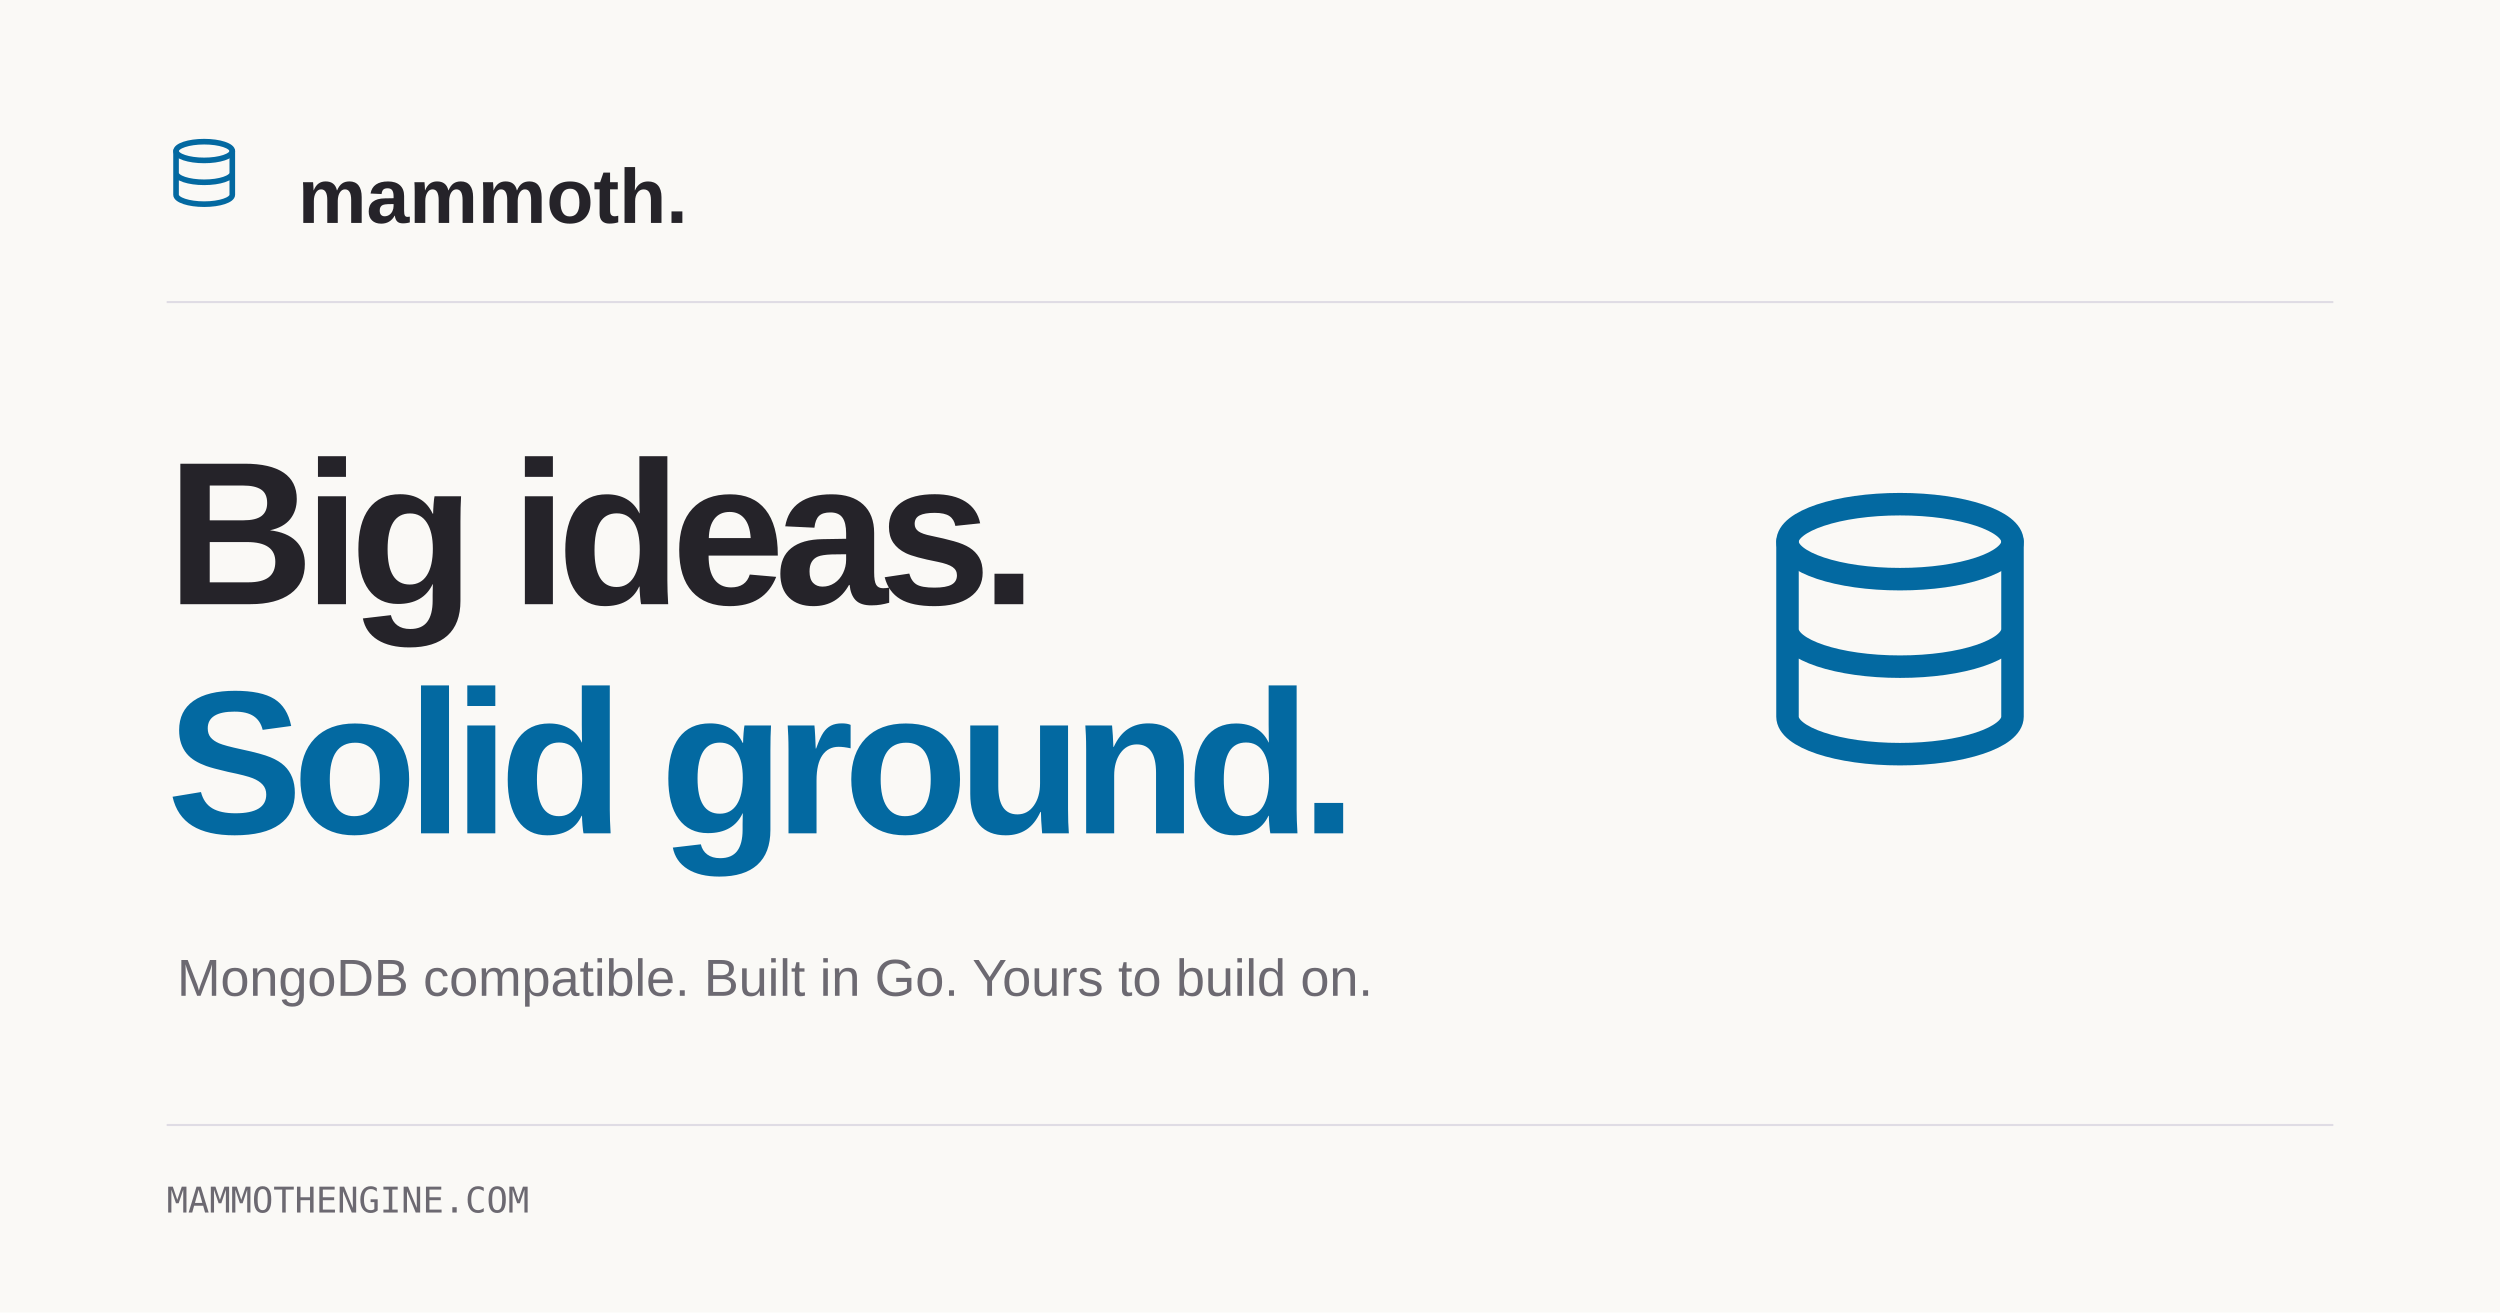
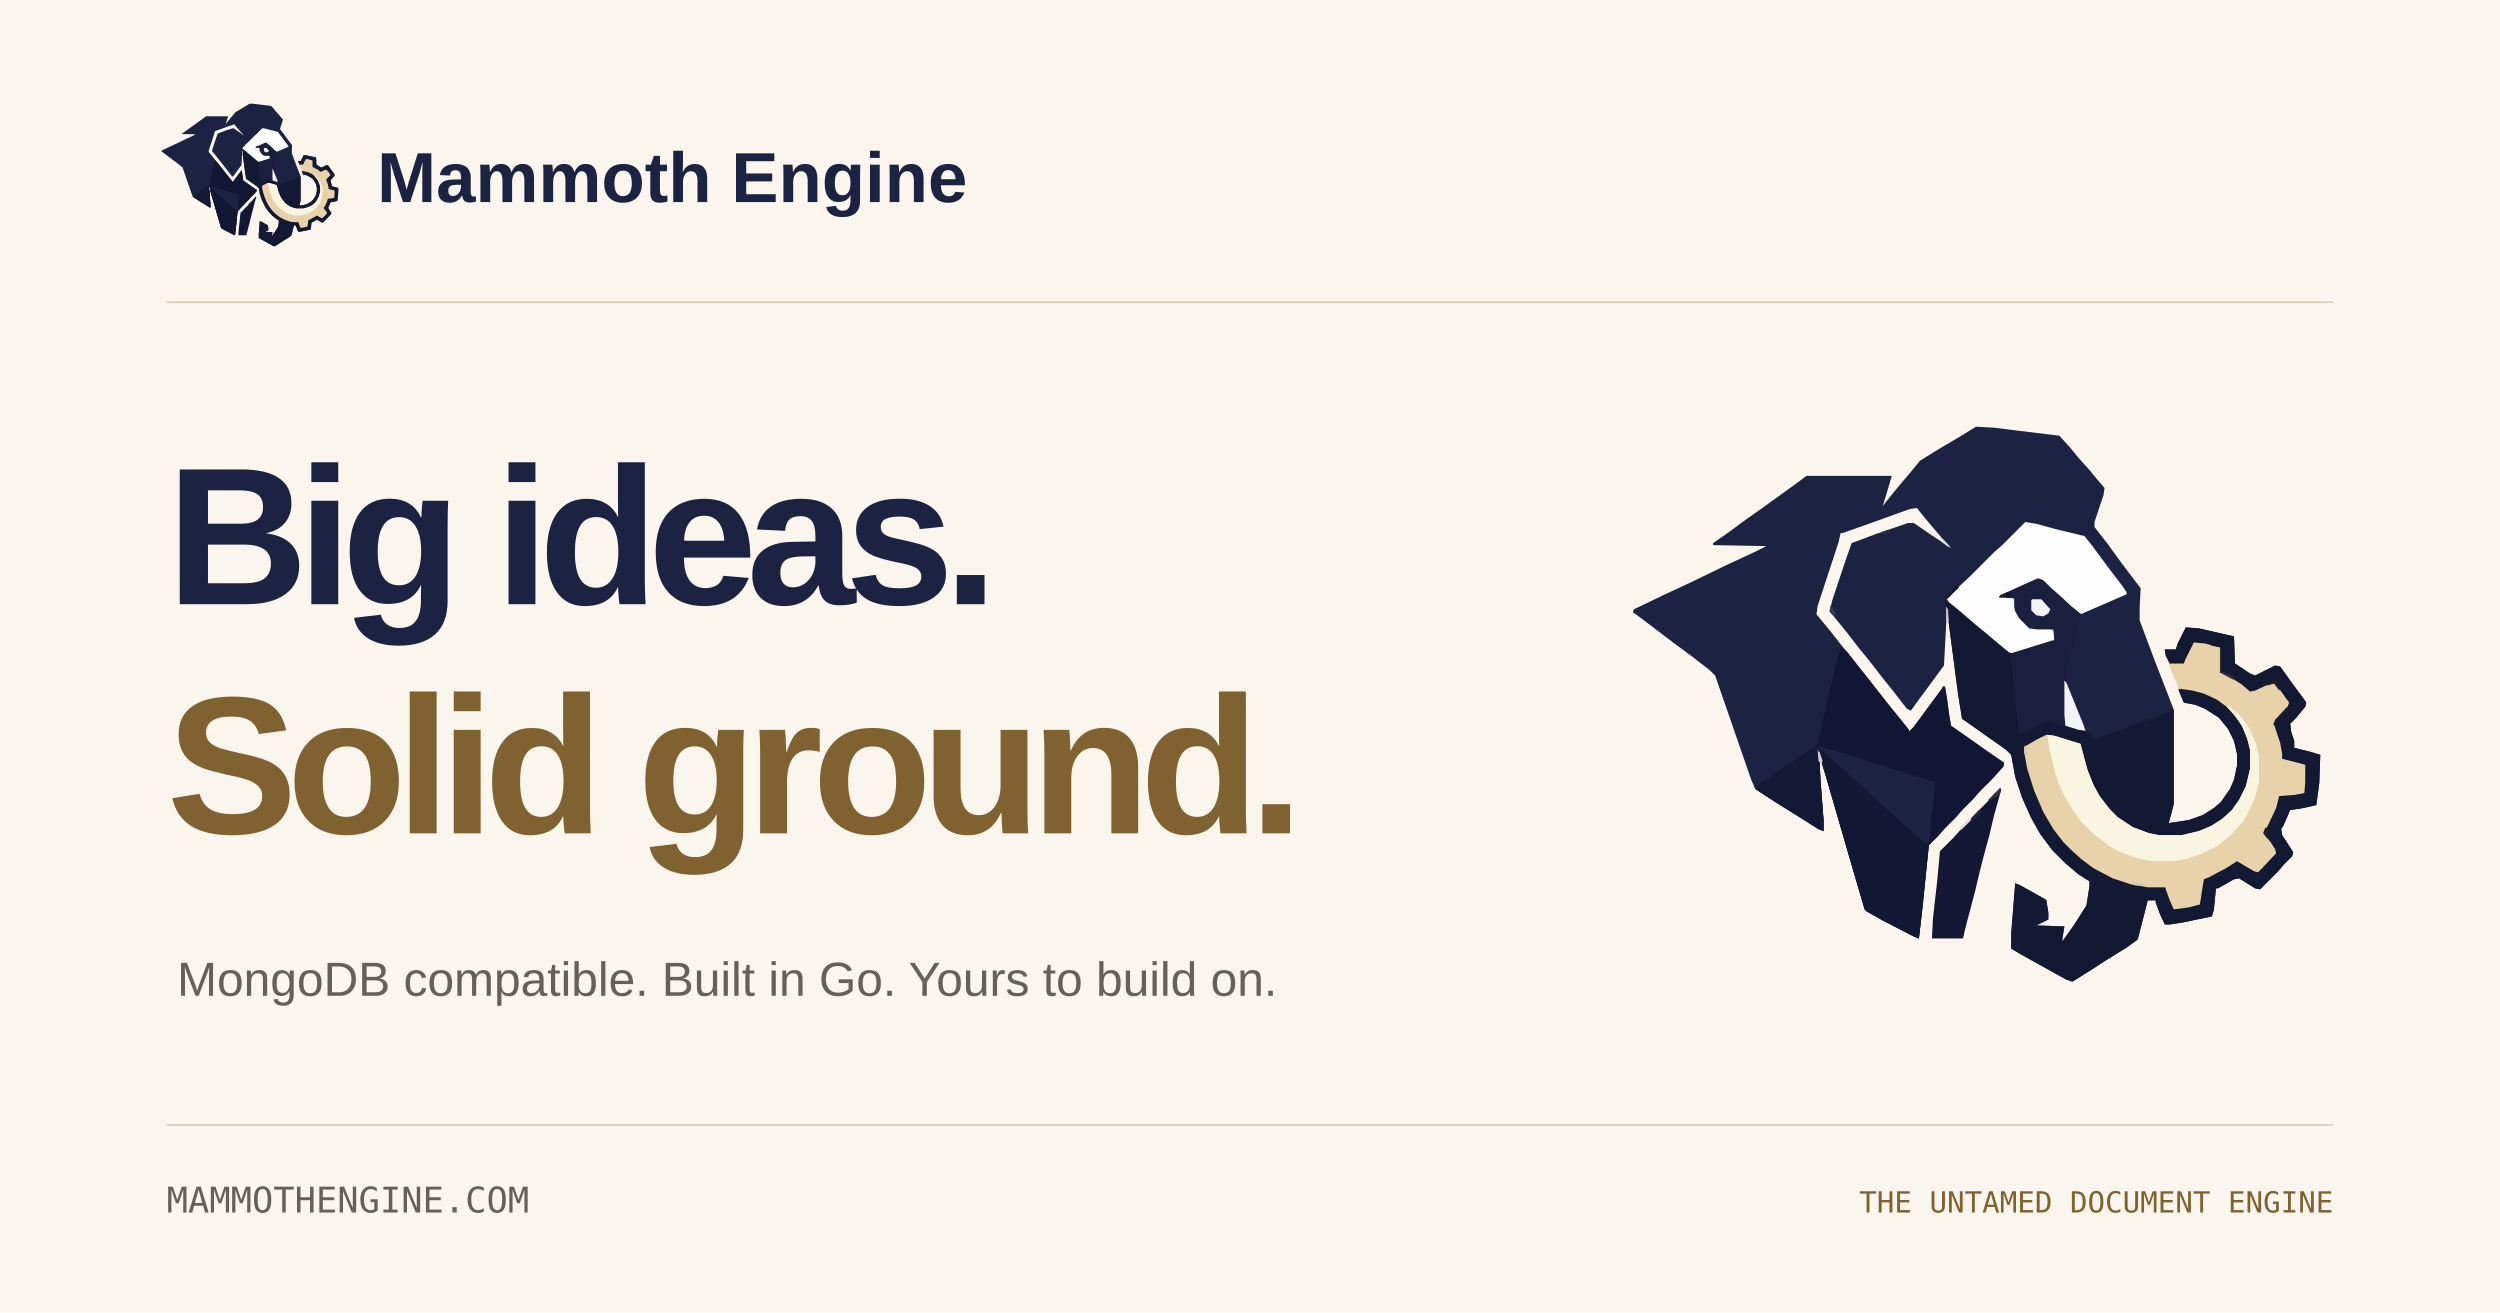
<svg xmlns="http://www.w3.org/2000/svg" width="1200" height="630">
-   <rect width="1200" height="630" fill="#faf9f6" />
-   <g transform="translate(80 65) scale(1.5)">
-     <g fill="none" stroke="#0369a1" stroke-width="1.8" stroke-linecap="round" stroke-linejoin="round">
-       <ellipse cx="12" cy="5" rx="9" ry="3" />
-       <path d="M3 5v14a9 3 0 0 0 18 0V5M3 12a9 3 0 0 0 18 0" />
-     </g>
-   </g>
-   <text x="143" y="107" font-family="Arial,sans-serif" font-size="37" font-weight="600" fill="#252329">mammoth.</text>
-   <path d="M80 145h1040M80 540h1040" stroke="#dfdce4" />
-   <text x="80" y="290" font-family="Arial,sans-serif" font-size="98" font-weight="600" letter-spacing="-5" fill="#252329">Big ideas.</text>
-   <text x="80" y="400" font-family="Arial,sans-serif" font-size="98" font-weight="600" letter-spacing="-5" fill="#0369a1">Solid ground.</text>
-   <text x="85" y="478" font-family="Arial,sans-serif" font-size="25" fill="#6c6971">MongoDB compatible. Built in Go. Yours to build on.</text>
-   <g transform="translate(840 230) scale(6)">
-     <g fill="none" stroke="#0369a1" stroke-width="1.8" stroke-linecap="round" stroke-linejoin="round">
-       <ellipse cx="12" cy="5" rx="9" ry="3" />
-       <path d="M3 5v14a9 3 0 0 0 18 0V5M3 12a9 3 0 0 0 18 0" />
-     </g>
-   </g>
-   <text x="80" y="582" font-family="monospace" font-size="17" fill="#6c6971">MAMMOTHENGINE.COM</text>
+   <rect width="1200" height="630" fill="#faf6ee" />
+   <svg x="76" y="48" width="88" height="72" viewBox="350 95 710 575">
+     <path d="M0,0 L18,1 L42,4 L83,9 L93,20 L102,31 L112,42 L121,53 L128,61 L127,68 L118,95 L118,100 L132,118 L145,136 L161,157 L164,161 L163,180 L163,193 L178,233 L197,282 L197,376 L192,395 L212,392 L226,387 L237,380 L244,374 L253,361 L257,352 L260,338 L260,326 L257,313 L251,301 L242,290 L228,281 L218,277 L207,275 L202,263 L202,261 L216,262 L232,267 L245,274 L257,285 L264,295 L270,307 L273,316 L274,322 L274,341 L270,358 L262,374 L253,385 L241,395 L225,403 L211,407 L205,408 L182,408 L166,404 L156,400 L144,392 L134,383 L126,374 L118,361 L111,345 L105,324 L104,316 L95,314 L75,308 L70,308 L51,318 L49,319 L50,331 L54,348 L62,371 L70,388 L80,404 L92,418 L102,428 L117,439 L136,449 L154,455 L171,458 L189,459 L197,480 L212,478 L223,476 L225,455 L227,450 L246,441 L259,432 L270,438 L278,443 L282,442 L293,431 L298,425 L297,421 L287,406 L287,402 L296,385 L302,368 L327,365 L328,337 L319,335 L307,332 L305,331 L301,311 L296,297 L298,292 L310,279 L311,275 L297,256 L291,258 L276,265 L272,264 L262,256 L247,247 L243,245 L243,220 L222,216 L217,216 L209,234 L207,236 L193,236 L189,228 L188,222 L199,222 L201,216 L209,200 L222,201 L257,209 L258,236 L273,246 L278,248 L298,238 L303,239 L313,253 L327,272 L329,275 L328,279 L319,290 L313,296 L314,304 L317,313 L317,320 L333,324 L343,327 L342,355 L339,377 L326,380 L313,382 L306,398 L304,401 L305,407 L316,424 L315,428 L307,436 L300,444 L283,461 L278,460 L262,450 L257,451 L241,460 L239,460 L237,481 L235,488 L206,494 L193,496 L188,496 L183,485 L179,474 L179,472 L171,472 L167,488 L161,511 L150,519 L129,532 L112,543 L96,553 L90,551 L63,536 L45,526 L35,520 L35,505 L39,455 L44,457 L69,471 L70,472 L72,484 L72,491 L60,497 L88,498 L86,510 L86,513 L98,496 L110,477 L113,458 L113,453 L102,446 L89,435 L76,422 L64,406 L55,390 L46,370 L39,349 L35,327 L30,322 L13,310 L-4,298 L-14,291 L-18,266 L-29,182 L-32,238 L-46,257 L-60,276 L-65,283 L-69,281 L-83,263 L-95,248 L-105,235 L-118,219 L-128,206 L-141,190 L-146,184 L-143,172 L-131,136 L-124,116 L-100,107 L-68,96 L-62,96 L-46,107 L-28,119 L-28,118 L-40,104 L-51,91 L-59,81 L-66,82 L-102,95 L-133,106 L-135,106 L-137,115 L-158,179 L-159,187 L-145,204 L-134,218 L-121,234 L-110,248 L-99,262 L-88,276 L-75,292 L-67,302 L-67,304 L-62,299 L-48,280 L-34,261 L-33,259 L-31,259 L-29,271 L-27,286 L-25,298 L-5,312 L12,324 L28,335 L27,339 L16,351 L4,363 L-3,371 L-13,381 L-20,389 L-31,400 L-38,408 L-47,417 L-49,436 L-53,476 L-57,510 L-62,508 L-93,492 L-109,483 L-111,481 L-121,447 L-128,423 L-148,354 L-157,324 L-156,333 L-155,353 L-153,379 L-152,392 L-152,403 L-157,401 L-176,389 L-200,374 L-220,361 L-224,352 L-242,300 L-260,248 L-265,243 L-283,229 L-302,215 L-323,199 L-339,187 L-342,185 L-341,182 L-312,168 L-284,155 L-249,138 L-221,125 L-209,119 L-262,118 L-262,116 L-249,107 L-230,93 L-213,81 L-195,68 L-177,55 L-169,49 L-84,49 L-89,66 L-93,79 L-85,69 L-76,58 L-65,45 L-56,34 L-40,24 L-18,11 Z " fill="#1C2241" transform="translate(704,106)" />
+     <path d="M0,0 L4,1 L17,12 L28,21 L43,34 L53,42 L64,51 L64,53 L66,54 L68,82 L73,125 L73,132 L100,119 L107,120 L132,127 L138,130 L141,129 L141,131 L145,131 L146,138 L171,129 L213,114 L224,110 L225,108 L227,108 L227,202 L222,221 L242,218 L256,213 L267,206 L274,200 L283,187 L287,178 L290,164 L290,152 L287,139 L281,127 L272,116 L258,107 L248,103 L237,101 L232,89 L232,87 L246,88 L262,93 L275,100 L287,111 L294,121 L300,133 L303,142 L304,148 L304,167 L300,184 L292,200 L283,211 L271,221 L255,229 L241,233 L235,234 L212,234 L196,230 L186,226 L174,218 L164,209 L156,200 L148,187 L141,171 L135,150 L134,142 L125,140 L105,134 L100,134 L81,144 L79,145 L80,157 L84,174 L92,197 L100,214 L110,230 L122,244 L132,254 L147,265 L166,275 L184,281 L201,284 L219,285 L227,306 L242,304 L253,302 L255,281 L257,276 L276,267 L289,258 L300,264 L308,269 L312,268 L323,257 L328,251 L327,247 L317,232 L317,228 L326,211 L332,194 L357,191 L358,163 L349,161 L337,158 L335,157 L331,137 L326,123 L328,118 L340,105 L341,101 L327,82 L321,84 L306,91 L302,90 L292,82 L277,73 L273,71 L273,46 L252,42 L247,42 L239,60 L237,62 L223,62 L219,54 L218,48 L229,48 L231,42 L239,26 L252,27 L287,35 L288,62 L303,72 L308,74 L328,64 L333,65 L343,79 L357,98 L359,101 L358,105 L349,116 L343,122 L344,130 L347,139 L347,146 L363,150 L373,153 L372,181 L369,203 L356,206 L343,208 L336,224 L334,227 L335,233 L346,250 L345,254 L337,262 L330,270 L313,287 L308,286 L292,276 L287,277 L271,286 L269,286 L267,307 L265,314 L236,320 L223,322 L218,322 L213,311 L209,300 L209,298 L201,298 L197,314 L191,337 L180,345 L159,358 L142,369 L126,379 L120,377 L93,362 L75,352 L65,346 L65,331 L69,281 L74,283 L99,297 L100,298 L102,310 L102,317 L90,323 L118,324 L116,336 L116,339 L128,322 L140,303 L143,284 L143,279 L132,272 L119,261 L106,248 L94,232 L85,216 L76,196 L69,175 L65,153 L60,148 L43,136 L26,124 L16,117 L12,92 L1,8 L1,3 L-1,3 Z " fill="#131833" transform="translate(674,280)" />
+     <path d="M0,0 L6,5 L16,18 L28,33 L39,47 L50,61 L63,77 L67,82 L67,84 L72,79 L86,60 L100,41 L101,39 L103,39 L105,51 L107,66 L109,78 L129,92 L146,104 L162,115 L161,119 L150,131 L138,143 L131,151 L121,161 L114,169 L103,180 L96,188 L87,197 L85,216 L81,256 L77,290 L72,288 L41,272 L25,263 L23,261 L13,227 L6,203 L-14,134 L-23,104 L-22,113 L-21,133 L-19,159 L-18,172 L-18,183 L-23,181 L-42,169 L-66,154 L-86,141 L-87,137 L-85,138 L-71,129 L-69,129 L-69,127 L-55,118 L-34,104 L-25,98 L-21,83 L-10,35 L-2,3 Z " fill="#111634" transform="translate(570,326)" />
+     <path d="M0,0 L11,1 L26,5 L26,30 L32,32 L48,42 L56,49 L61,48 L78,40 L82,42 L95,60 L93,65 L81,78 L80,82 L86,100 L88,111 L88,116 L104,120 L111,122 L111,140 L110,150 L100,152 L85,153 L82,165 L73,184 L70,188 L72,192 L81,206 L82,210 L68,225 L64,229 L60,228 L43,218 L32,225 L15,234 L10,236 L6,261 L-5,264 L-20,266 L-24,257 L-28,246 L-28,244 L-46,244 L-63,241 L-81,235 L-100,225 L-112,216 L-122,207 L-130,199 L-140,186 L-150,169 L-159,148 L-166,126 L-169,110 L-169,104 L-157,97 L-147,92 L-139,93 L-113,101 L-106,127 L-100,142 L-94,153 L-84,166 L-76,174 L-61,184 L-45,190 L-35,192 L-12,192 L5,188 L17,183 L28,176 L38,167 L45,157 L52,143 L56,126 L56,107 L53,95 L48,83 L41,73 L34,65 L23,57 L10,51 L-1,48 L-15,46 L-20,34 L-25,22 L-24,20 L-10,20 L-3,6 Z " fill="#E8D2A9" transform="translate(921,321)" />
+     <path d="M0,0 L40,12 L58,18 L86,27 L100,31 L116,36 L115,52 L113,65 L111,87 L105,145 L103,164 L100,192 L95,190 L64,174 L48,165 L46,163 L36,129 L29,105 L9,36 L0,6 L-2,2 L0,2 Z " fill="#121734" transform="translate(547,424)" />
+     <path d="M0,0 L12,2 L30,7 L59,14 L67,24 L81,43 L97,64 L101,70 L101,72 L71,85 L55,92 L47,86 L38,77 L30,70 L18,59 L13,57 L-20,72 L-25,74 L-11,76 L-9,89 L-3,98 L4,105 L28,107 L29,110 L29,118 L2,127 L-12,131 L-16,130 L-27,121 L-40,110 L-51,101 L-66,88 L-76,80 L-78,77 L-71,69 L-56,55 L-31,30 L-23,23 Z " fill="#FCFCFD" transform="translate(753,201)" />
+     <path d="M0,0 L4,2 L12,9 L20,19 L28,35 L32,50 L32,77 L27,94 L23,103 L17,114 L4,129 L-10,140 L-26,148 L-42,153 L-52,155 L-75,155 L-93,151 L-106,146 L-117,140 L-133,128 L-146,115 L-153,105 L-162,90 L-168,77 L-172,64 L-177,43 L-179,29 L-172,30 L-146,38 L-139,64 L-133,79 L-127,90 L-117,103 L-109,111 L-94,121 L-78,127 L-68,129 L-45,129 L-28,125 L-16,120 L-5,113 L5,104 L12,94 L19,80 L23,63 L23,44 L20,32 L15,20 L8,10 L0,1 Z " fill="#FAF5E0" transform="translate(954,384)" />
+     <path d="M0,0 L5,2 L12,9 L20,16 L33,28 L43,36 L40,45 L36,62 L31,80 L27,96 L26,97 L26,102 L28,104 L45,146 L47,152 L40,151 L12,143 L6,144 L-17,155 L-19,155 L-25,105 L-27,77 L-28,75 L14,62 L16,62 L15,51 L-1,51 L-9,50 L-19,40 L-23,33 L-24,29 L-24,20 L-39,19 L-38,17 L-5,2 Z " fill="#191F3D" transform="translate(766,257)" />
+     <path d="M0,0 L1,2 L-6,27 L-11,48 L-17,70 L-21,86 L-25,103 L-29,118 L-35,141 L-37,150 L-68,150 L-67,130 L-63,95 L-60,63 L-46,49 L-39,41 L-30,32 L-23,24 L-13,14 L-6,6 Z " fill="#131734" transform="translate(728,466)" />
+     <path d="M0,0 L40,12 L58,18 L86,27 L100,31 L116,36 L115,52 L113,65 L111,87 L110,97 L106,97 L96,88 L94,87 L94,85 L90,83 L75,69 L65,60 L55,51 L45,42 L33,31 L30,29 L30,27 L26,25 L16,16 L8,8 L3,4 L0,6 L-2,2 L0,2 Z " fill="#1D2343" transform="translate(547,424)" />
+     <path d="M0,0 L2,3 L4,14 L5,34 L7,60 L8,73 L8,84 L3,82 L-16,70 L-40,55 L-60,42 L-61,38 L-59,39 L-45,30 L-43,30 L-43,28 L-29,19 L-8,5 Z " fill="#131835" transform="translate(544,425)" />
+     <path d="M0,0 L2,2 L19,44 L21,50 L14,49 L1,45 L0,34 Z " fill="#F3F4F7" transform="translate(792,359)" />
+     <path d="M0,0 L9,0 L18,10 L16,14 L11,17 L4,16 L-1,11 L-1,1 Z " fill="#F3F4F6" transform="translate(760,278)" />
+     <path d="M0,0 L4,2 L12,9 L20,19 L25,28 L25,30 L23,30 L22,35 L20,32 L15,20 L8,10 L0,1 Z " fill="#F7F4E9" transform="translate(954,384)" />
+     <path d="M0,0 L4,5 L7,11 L7,13 L5,13 L4,18 L2,15 L0,8 Z " fill="#F4EED9" transform="translate(972,401)" />
+     <path d="M0,0 L0,3 L-4,9 L-10,14 L-11,19 L-14,18 L-12,13 Z " fill="#1E1C27" transform="translate(1014,385)" />
+     <path d="M0,0 L1,0 L1,24 L7,26 L15,30 L13,32 L0,25 Z " fill="#373134" transform="translate(947,326)" />
+     <path d="M0,0 L1,2 L-1,8 L-6,9 L-10,13 L-12,12 Z " fill="#2F3040" transform="translate(728,466)" />
+     <path d="M0,0 L10,2 L16,1 L15,4 L1,4 Z " fill="#16141F" transform="translate(896,338)" />
+     <path d="M0,0 L4,1 L2,4 L4,5 L-8,5 L-7,3 Z " fill="#0D1025" transform="translate(735,271)" />
+     <path d="M0,0 L2,2 L-8,12 L-10,10 Z " fill="#E0E0E7" transform="translate(697,496)" />
+     <path d="M0,0 L2,3 L5,12 L4,16 L1,12 Z " fill="#CDD0DC" transform="translate(546,427)" />
+     <path d="M0,0 L4,0 L9,7 L8,10 L3,3 L-4,5 L-4,3 L0,2 Z " fill="#231F28" transform="translate(998,359)" />
+     <path d="M0,0 L11,1 L13,4 L2,3 L-2,1 Z " fill="#D5C7B0" transform="translate(860,560)" />
+     <path d="M0,0 Z M-1,1 Z M-4,2 L-1,3 L-9,11 L-12,10 Z " fill="#23263B" transform="translate(711,486)" />
+     <path d="M0,0 L2,3 L3,15 L0,14 Z " fill="#BDC0CF" transform="translate(674,285)" />
+     <path d="M0,0 L3,1 L-8,12 L-8,9 L-7,7 L-5,7 L-4,4 Z " fill="#101429" transform="translate(684,265)" />
+     <path d="M0,0 L4,2 L11,8 L8,10 L0,1 Z " fill="#F2EBDC" transform="translate(954,384)" />
+     <path d="M0,0 L2,2 L5,9 L4,12 L-1,6 Z " fill="#363A50" transform="translate(559,284)" />
+     <path d="M0,0 L1,2 L2,9 L4,14 L0,10 L-3,6 L-1,1 Z " fill="#211D24" transform="translate(993,505)" />
+     <path d="M0,0 L2,1 L3,10 L0,7 L-2,3 Z " fill="#F5F3E7" transform="translate(970,399)" />
+     <path d="M0,0 L5,5 L8,9 L4,7 L-1,3 Z " fill="#D7DAE4" transform="translate(671,218)" />
+     <path d="M0,0 L8,0 L10,1 L10,3 L0,1 Z " fill="#1A1924" transform="translate(938,323)" />
+     <path d="M0,0 L3,1 L1,3 L-9,4 L-6,2 Z " fill="#2C2F41" transform="translate(616,209)" />
+     <path d="M0,0 L2,0 L1,9 L-1,7 L-1,1 Z " fill="#D8C9B3" transform="translate(753,424)" />
+     <path d="M0,0 L4,1 L3,4 L0,6 L-2,2 L0,2 Z " fill="#1C203C" transform="translate(547,424)" />
+     <path d="M0,0 L3,2 L-1,4 L-6,4 L-5,2 Z " fill="#1E2130" transform="translate(733,272)" />
+   </svg>
+   <text x="181" y="97" font-family="Arial,sans-serif" font-size="34" font-weight="700" fill="#1c2241">Mammoth Engine</text>
+   <path d="M80 145h1040M80 540h1040" stroke="#ded4c2" />
+   <text x="80" y="290" font-family="Arial,sans-serif" font-size="94" font-weight="600" letter-spacing="-5" fill="#1c2241">Big ideas.</text>
+   <text x="80" y="400" font-family="Arial,sans-serif" font-size="94" font-weight="600" letter-spacing="-5" fill="#806130">Solid ground.</text>
+   <text x="85" y="478" font-family="Arial,sans-serif" font-size="23" fill="#65605a">MongoDB compatible. Built in Go. Yours to build on.</text>
+   <svg x="778" y="188" width="342" height="300" viewBox="350 95 710 575">
+     <path d="M0,0 L18,1 L42,4 L83,9 L93,20 L102,31 L112,42 L121,53 L128,61 L127,68 L118,95 L118,100 L132,118 L145,136 L161,157 L164,161 L163,180 L163,193 L178,233 L197,282 L197,376 L192,395 L212,392 L226,387 L237,380 L244,374 L253,361 L257,352 L260,338 L260,326 L257,313 L251,301 L242,290 L228,281 L218,277 L207,275 L202,263 L202,261 L216,262 L232,267 L245,274 L257,285 L264,295 L270,307 L273,316 L274,322 L274,341 L270,358 L262,374 L253,385 L241,395 L225,403 L211,407 L205,408 L182,408 L166,404 L156,400 L144,392 L134,383 L126,374 L118,361 L111,345 L105,324 L104,316 L95,314 L75,308 L70,308 L51,318 L49,319 L50,331 L54,348 L62,371 L70,388 L80,404 L92,418 L102,428 L117,439 L136,449 L154,455 L171,458 L189,459 L197,480 L212,478 L223,476 L225,455 L227,450 L246,441 L259,432 L270,438 L278,443 L282,442 L293,431 L298,425 L297,421 L287,406 L287,402 L296,385 L302,368 L327,365 L328,337 L319,335 L307,332 L305,331 L301,311 L296,297 L298,292 L310,279 L311,275 L297,256 L291,258 L276,265 L272,264 L262,256 L247,247 L243,245 L243,220 L222,216 L217,216 L209,234 L207,236 L193,236 L189,228 L188,222 L199,222 L201,216 L209,200 L222,201 L257,209 L258,236 L273,246 L278,248 L298,238 L303,239 L313,253 L327,272 L329,275 L328,279 L319,290 L313,296 L314,304 L317,313 L317,320 L333,324 L343,327 L342,355 L339,377 L326,380 L313,382 L306,398 L304,401 L305,407 L316,424 L315,428 L307,436 L300,444 L283,461 L278,460 L262,450 L257,451 L241,460 L239,460 L237,481 L235,488 L206,494 L193,496 L188,496 L183,485 L179,474 L179,472 L171,472 L167,488 L161,511 L150,519 L129,532 L112,543 L96,553 L90,551 L63,536 L45,526 L35,520 L35,505 L39,455 L44,457 L69,471 L70,472 L72,484 L72,491 L60,497 L88,498 L86,510 L86,513 L98,496 L110,477 L113,458 L113,453 L102,446 L89,435 L76,422 L64,406 L55,390 L46,370 L39,349 L35,327 L30,322 L13,310 L-4,298 L-14,291 L-18,266 L-29,182 L-32,238 L-46,257 L-60,276 L-65,283 L-69,281 L-83,263 L-95,248 L-105,235 L-118,219 L-128,206 L-141,190 L-146,184 L-143,172 L-131,136 L-124,116 L-100,107 L-68,96 L-62,96 L-46,107 L-28,119 L-28,118 L-40,104 L-51,91 L-59,81 L-66,82 L-102,95 L-133,106 L-135,106 L-137,115 L-158,179 L-159,187 L-145,204 L-134,218 L-121,234 L-110,248 L-99,262 L-88,276 L-75,292 L-67,302 L-67,304 L-62,299 L-48,280 L-34,261 L-33,259 L-31,259 L-29,271 L-27,286 L-25,298 L-5,312 L12,324 L28,335 L27,339 L16,351 L4,363 L-3,371 L-13,381 L-20,389 L-31,400 L-38,408 L-47,417 L-49,436 L-53,476 L-57,510 L-62,508 L-93,492 L-109,483 L-111,481 L-121,447 L-128,423 L-148,354 L-157,324 L-156,333 L-155,353 L-153,379 L-152,392 L-152,403 L-157,401 L-176,389 L-200,374 L-220,361 L-224,352 L-242,300 L-260,248 L-265,243 L-283,229 L-302,215 L-323,199 L-339,187 L-342,185 L-341,182 L-312,168 L-284,155 L-249,138 L-221,125 L-209,119 L-262,118 L-262,116 L-249,107 L-230,93 L-213,81 L-195,68 L-177,55 L-169,49 L-84,49 L-89,66 L-93,79 L-85,69 L-76,58 L-65,45 L-56,34 L-40,24 L-18,11 Z " fill="#1C2241" transform="translate(704,106)" />
+     <path d="M0,0 L4,1 L17,12 L28,21 L43,34 L53,42 L64,51 L64,53 L66,54 L68,82 L73,125 L73,132 L100,119 L107,120 L132,127 L138,130 L141,129 L141,131 L145,131 L146,138 L171,129 L213,114 L224,110 L225,108 L227,108 L227,202 L222,221 L242,218 L256,213 L267,206 L274,200 L283,187 L287,178 L290,164 L290,152 L287,139 L281,127 L272,116 L258,107 L248,103 L237,101 L232,89 L232,87 L246,88 L262,93 L275,100 L287,111 L294,121 L300,133 L303,142 L304,148 L304,167 L300,184 L292,200 L283,211 L271,221 L255,229 L241,233 L235,234 L212,234 L196,230 L186,226 L174,218 L164,209 L156,200 L148,187 L141,171 L135,150 L134,142 L125,140 L105,134 L100,134 L81,144 L79,145 L80,157 L84,174 L92,197 L100,214 L110,230 L122,244 L132,254 L147,265 L166,275 L184,281 L201,284 L219,285 L227,306 L242,304 L253,302 L255,281 L257,276 L276,267 L289,258 L300,264 L308,269 L312,268 L323,257 L328,251 L327,247 L317,232 L317,228 L326,211 L332,194 L357,191 L358,163 L349,161 L337,158 L335,157 L331,137 L326,123 L328,118 L340,105 L341,101 L327,82 L321,84 L306,91 L302,90 L292,82 L277,73 L273,71 L273,46 L252,42 L247,42 L239,60 L237,62 L223,62 L219,54 L218,48 L229,48 L231,42 L239,26 L252,27 L287,35 L288,62 L303,72 L308,74 L328,64 L333,65 L343,79 L357,98 L359,101 L358,105 L349,116 L343,122 L344,130 L347,139 L347,146 L363,150 L373,153 L372,181 L369,203 L356,206 L343,208 L336,224 L334,227 L335,233 L346,250 L345,254 L337,262 L330,270 L313,287 L308,286 L292,276 L287,277 L271,286 L269,286 L267,307 L265,314 L236,320 L223,322 L218,322 L213,311 L209,300 L209,298 L201,298 L197,314 L191,337 L180,345 L159,358 L142,369 L126,379 L120,377 L93,362 L75,352 L65,346 L65,331 L69,281 L74,283 L99,297 L100,298 L102,310 L102,317 L90,323 L118,324 L116,336 L116,339 L128,322 L140,303 L143,284 L143,279 L132,272 L119,261 L106,248 L94,232 L85,216 L76,196 L69,175 L65,153 L60,148 L43,136 L26,124 L16,117 L12,92 L1,8 L1,3 L-1,3 Z " fill="#131833" transform="translate(674,280)" />
+     <path d="M0,0 L6,5 L16,18 L28,33 L39,47 L50,61 L63,77 L67,82 L67,84 L72,79 L86,60 L100,41 L101,39 L103,39 L105,51 L107,66 L109,78 L129,92 L146,104 L162,115 L161,119 L150,131 L138,143 L131,151 L121,161 L114,169 L103,180 L96,188 L87,197 L85,216 L81,256 L77,290 L72,288 L41,272 L25,263 L23,261 L13,227 L6,203 L-14,134 L-23,104 L-22,113 L-21,133 L-19,159 L-18,172 L-18,183 L-23,181 L-42,169 L-66,154 L-86,141 L-87,137 L-85,138 L-71,129 L-69,129 L-69,127 L-55,118 L-34,104 L-25,98 L-21,83 L-10,35 L-2,3 Z " fill="#111634" transform="translate(570,326)" />
+     <path d="M0,0 L11,1 L26,5 L26,30 L32,32 L48,42 L56,49 L61,48 L78,40 L82,42 L95,60 L93,65 L81,78 L80,82 L86,100 L88,111 L88,116 L104,120 L111,122 L111,140 L110,150 L100,152 L85,153 L82,165 L73,184 L70,188 L72,192 L81,206 L82,210 L68,225 L64,229 L60,228 L43,218 L32,225 L15,234 L10,236 L6,261 L-5,264 L-20,266 L-24,257 L-28,246 L-28,244 L-46,244 L-63,241 L-81,235 L-100,225 L-112,216 L-122,207 L-130,199 L-140,186 L-150,169 L-159,148 L-166,126 L-169,110 L-169,104 L-157,97 L-147,92 L-139,93 L-113,101 L-106,127 L-100,142 L-94,153 L-84,166 L-76,174 L-61,184 L-45,190 L-35,192 L-12,192 L5,188 L17,183 L28,176 L38,167 L45,157 L52,143 L56,126 L56,107 L53,95 L48,83 L41,73 L34,65 L23,57 L10,51 L-1,48 L-15,46 L-20,34 L-25,22 L-24,20 L-10,20 L-3,6 Z " fill="#E8D2A9" transform="translate(921,321)" />
+     <path d="M0,0 L40,12 L58,18 L86,27 L100,31 L116,36 L115,52 L113,65 L111,87 L105,145 L103,164 L100,192 L95,190 L64,174 L48,165 L46,163 L36,129 L29,105 L9,36 L0,6 L-2,2 L0,2 Z " fill="#121734" transform="translate(547,424)" />
+     <path d="M0,0 L12,2 L30,7 L59,14 L67,24 L81,43 L97,64 L101,70 L101,72 L71,85 L55,92 L47,86 L38,77 L30,70 L18,59 L13,57 L-20,72 L-25,74 L-11,76 L-9,89 L-3,98 L4,105 L28,107 L29,110 L29,118 L2,127 L-12,131 L-16,130 L-27,121 L-40,110 L-51,101 L-66,88 L-76,80 L-78,77 L-71,69 L-56,55 L-31,30 L-23,23 Z " fill="#FCFCFD" transform="translate(753,201)" />
+     <path d="M0,0 L4,2 L12,9 L20,19 L28,35 L32,50 L32,77 L27,94 L23,103 L17,114 L4,129 L-10,140 L-26,148 L-42,153 L-52,155 L-75,155 L-93,151 L-106,146 L-117,140 L-133,128 L-146,115 L-153,105 L-162,90 L-168,77 L-172,64 L-177,43 L-179,29 L-172,30 L-146,38 L-139,64 L-133,79 L-127,90 L-117,103 L-109,111 L-94,121 L-78,127 L-68,129 L-45,129 L-28,125 L-16,120 L-5,113 L5,104 L12,94 L19,80 L23,63 L23,44 L20,32 L15,20 L8,10 L0,1 Z " fill="#FAF5E0" transform="translate(954,384)" />
+     <path d="M0,0 L5,2 L12,9 L20,16 L33,28 L43,36 L40,45 L36,62 L31,80 L27,96 L26,97 L26,102 L28,104 L45,146 L47,152 L40,151 L12,143 L6,144 L-17,155 L-19,155 L-25,105 L-27,77 L-28,75 L14,62 L16,62 L15,51 L-1,51 L-9,50 L-19,40 L-23,33 L-24,29 L-24,20 L-39,19 L-38,17 L-5,2 Z " fill="#191F3D" transform="translate(766,257)" />
+     <path d="M0,0 L1,2 L-6,27 L-11,48 L-17,70 L-21,86 L-25,103 L-29,118 L-35,141 L-37,150 L-68,150 L-67,130 L-63,95 L-60,63 L-46,49 L-39,41 L-30,32 L-23,24 L-13,14 L-6,6 Z " fill="#131734" transform="translate(728,466)" />
+     <path d="M0,0 L40,12 L58,18 L86,27 L100,31 L116,36 L115,52 L113,65 L111,87 L110,97 L106,97 L96,88 L94,87 L94,85 L90,83 L75,69 L65,60 L55,51 L45,42 L33,31 L30,29 L30,27 L26,25 L16,16 L8,8 L3,4 L0,6 L-2,2 L0,2 Z " fill="#1D2343" transform="translate(547,424)" />
+     <path d="M0,0 L2,3 L4,14 L5,34 L7,60 L8,73 L8,84 L3,82 L-16,70 L-40,55 L-60,42 L-61,38 L-59,39 L-45,30 L-43,30 L-43,28 L-29,19 L-8,5 Z " fill="#131835" transform="translate(544,425)" />
+     <path d="M0,0 L2,2 L19,44 L21,50 L14,49 L1,45 L0,34 Z " fill="#F3F4F7" transform="translate(792,359)" />
+     <path d="M0,0 L9,0 L18,10 L16,14 L11,17 L4,16 L-1,11 L-1,1 Z " fill="#F3F4F6" transform="translate(760,278)" />
+     <path d="M0,0 L4,2 L12,9 L20,19 L25,28 L25,30 L23,30 L22,35 L20,32 L15,20 L8,10 L0,1 Z " fill="#F7F4E9" transform="translate(954,384)" />
+     <path d="M0,0 L4,5 L7,11 L7,13 L5,13 L4,18 L2,15 L0,8 Z " fill="#F4EED9" transform="translate(972,401)" />
+     <path d="M0,0 L0,3 L-4,9 L-10,14 L-11,19 L-14,18 L-12,13 Z " fill="#1E1C27" transform="translate(1014,385)" />
+     <path d="M0,0 L1,0 L1,24 L7,26 L15,30 L13,32 L0,25 Z " fill="#373134" transform="translate(947,326)" />
+     <path d="M0,0 L1,2 L-1,8 L-6,9 L-10,13 L-12,12 Z " fill="#2F3040" transform="translate(728,466)" />
+     <path d="M0,0 L10,2 L16,1 L15,4 L1,4 Z " fill="#16141F" transform="translate(896,338)" />
+     <path d="M0,0 L4,1 L2,4 L4,5 L-8,5 L-7,3 Z " fill="#0D1025" transform="translate(735,271)" />
+     <path d="M0,0 L2,2 L-8,12 L-10,10 Z " fill="#E0E0E7" transform="translate(697,496)" />
+     <path d="M0,0 L2,3 L5,12 L4,16 L1,12 Z " fill="#CDD0DC" transform="translate(546,427)" />
+     <path d="M0,0 L4,0 L9,7 L8,10 L3,3 L-4,5 L-4,3 L0,2 Z " fill="#231F28" transform="translate(998,359)" />
+     <path d="M0,0 L11,1 L13,4 L2,3 L-2,1 Z " fill="#D5C7B0" transform="translate(860,560)" />
+     <path d="M0,0 Z M-1,1 Z M-4,2 L-1,3 L-9,11 L-12,10 Z " fill="#23263B" transform="translate(711,486)" />
+     <path d="M0,0 L2,3 L3,15 L0,14 Z " fill="#BDC0CF" transform="translate(674,285)" />
+     <path d="M0,0 L3,1 L-8,12 L-8,9 L-7,7 L-5,7 L-4,4 Z " fill="#101429" transform="translate(684,265)" />
+     <path d="M0,0 L4,2 L11,8 L8,10 L0,1 Z " fill="#F2EBDC" transform="translate(954,384)" />
+     <path d="M0,0 L2,2 L5,9 L4,12 L-1,6 Z " fill="#363A50" transform="translate(559,284)" />
+     <path d="M0,0 L1,2 L2,9 L4,14 L0,10 L-3,6 L-1,1 Z " fill="#211D24" transform="translate(993,505)" />
+     <path d="M0,0 L2,1 L3,10 L0,7 L-2,3 Z " fill="#F5F3E7" transform="translate(970,399)" />
+     <path d="M0,0 L5,5 L8,9 L4,7 L-1,3 Z " fill="#D7DAE4" transform="translate(671,218)" />
+     <path d="M0,0 L8,0 L10,1 L10,3 L0,1 Z " fill="#1A1924" transform="translate(938,323)" />
+     <path d="M0,0 L3,1 L1,3 L-9,4 L-6,2 Z " fill="#2C2F41" transform="translate(616,209)" />
+     <path d="M0,0 L2,0 L1,9 L-1,7 L-1,1 Z " fill="#D8C9B3" transform="translate(753,424)" />
+     <path d="M0,0 L4,1 L3,4 L0,6 L-2,2 L0,2 Z " fill="#1C203C" transform="translate(547,424)" />
+     <path d="M0,0 L3,2 L-1,4 L-6,4 L-5,2 Z " fill="#1E2130" transform="translate(733,272)" />
+   </svg>
+   <text x="80" y="582" font-family="monospace" font-size="17" fill="#65605a">MAMMOTHENGINE.COM</text>
+   <text x="1120" y="582" font-family="monospace" font-size="14" text-anchor="end" fill="#806130">THE UNTAMED DOCUMENT ENGINE</text>
</svg>
